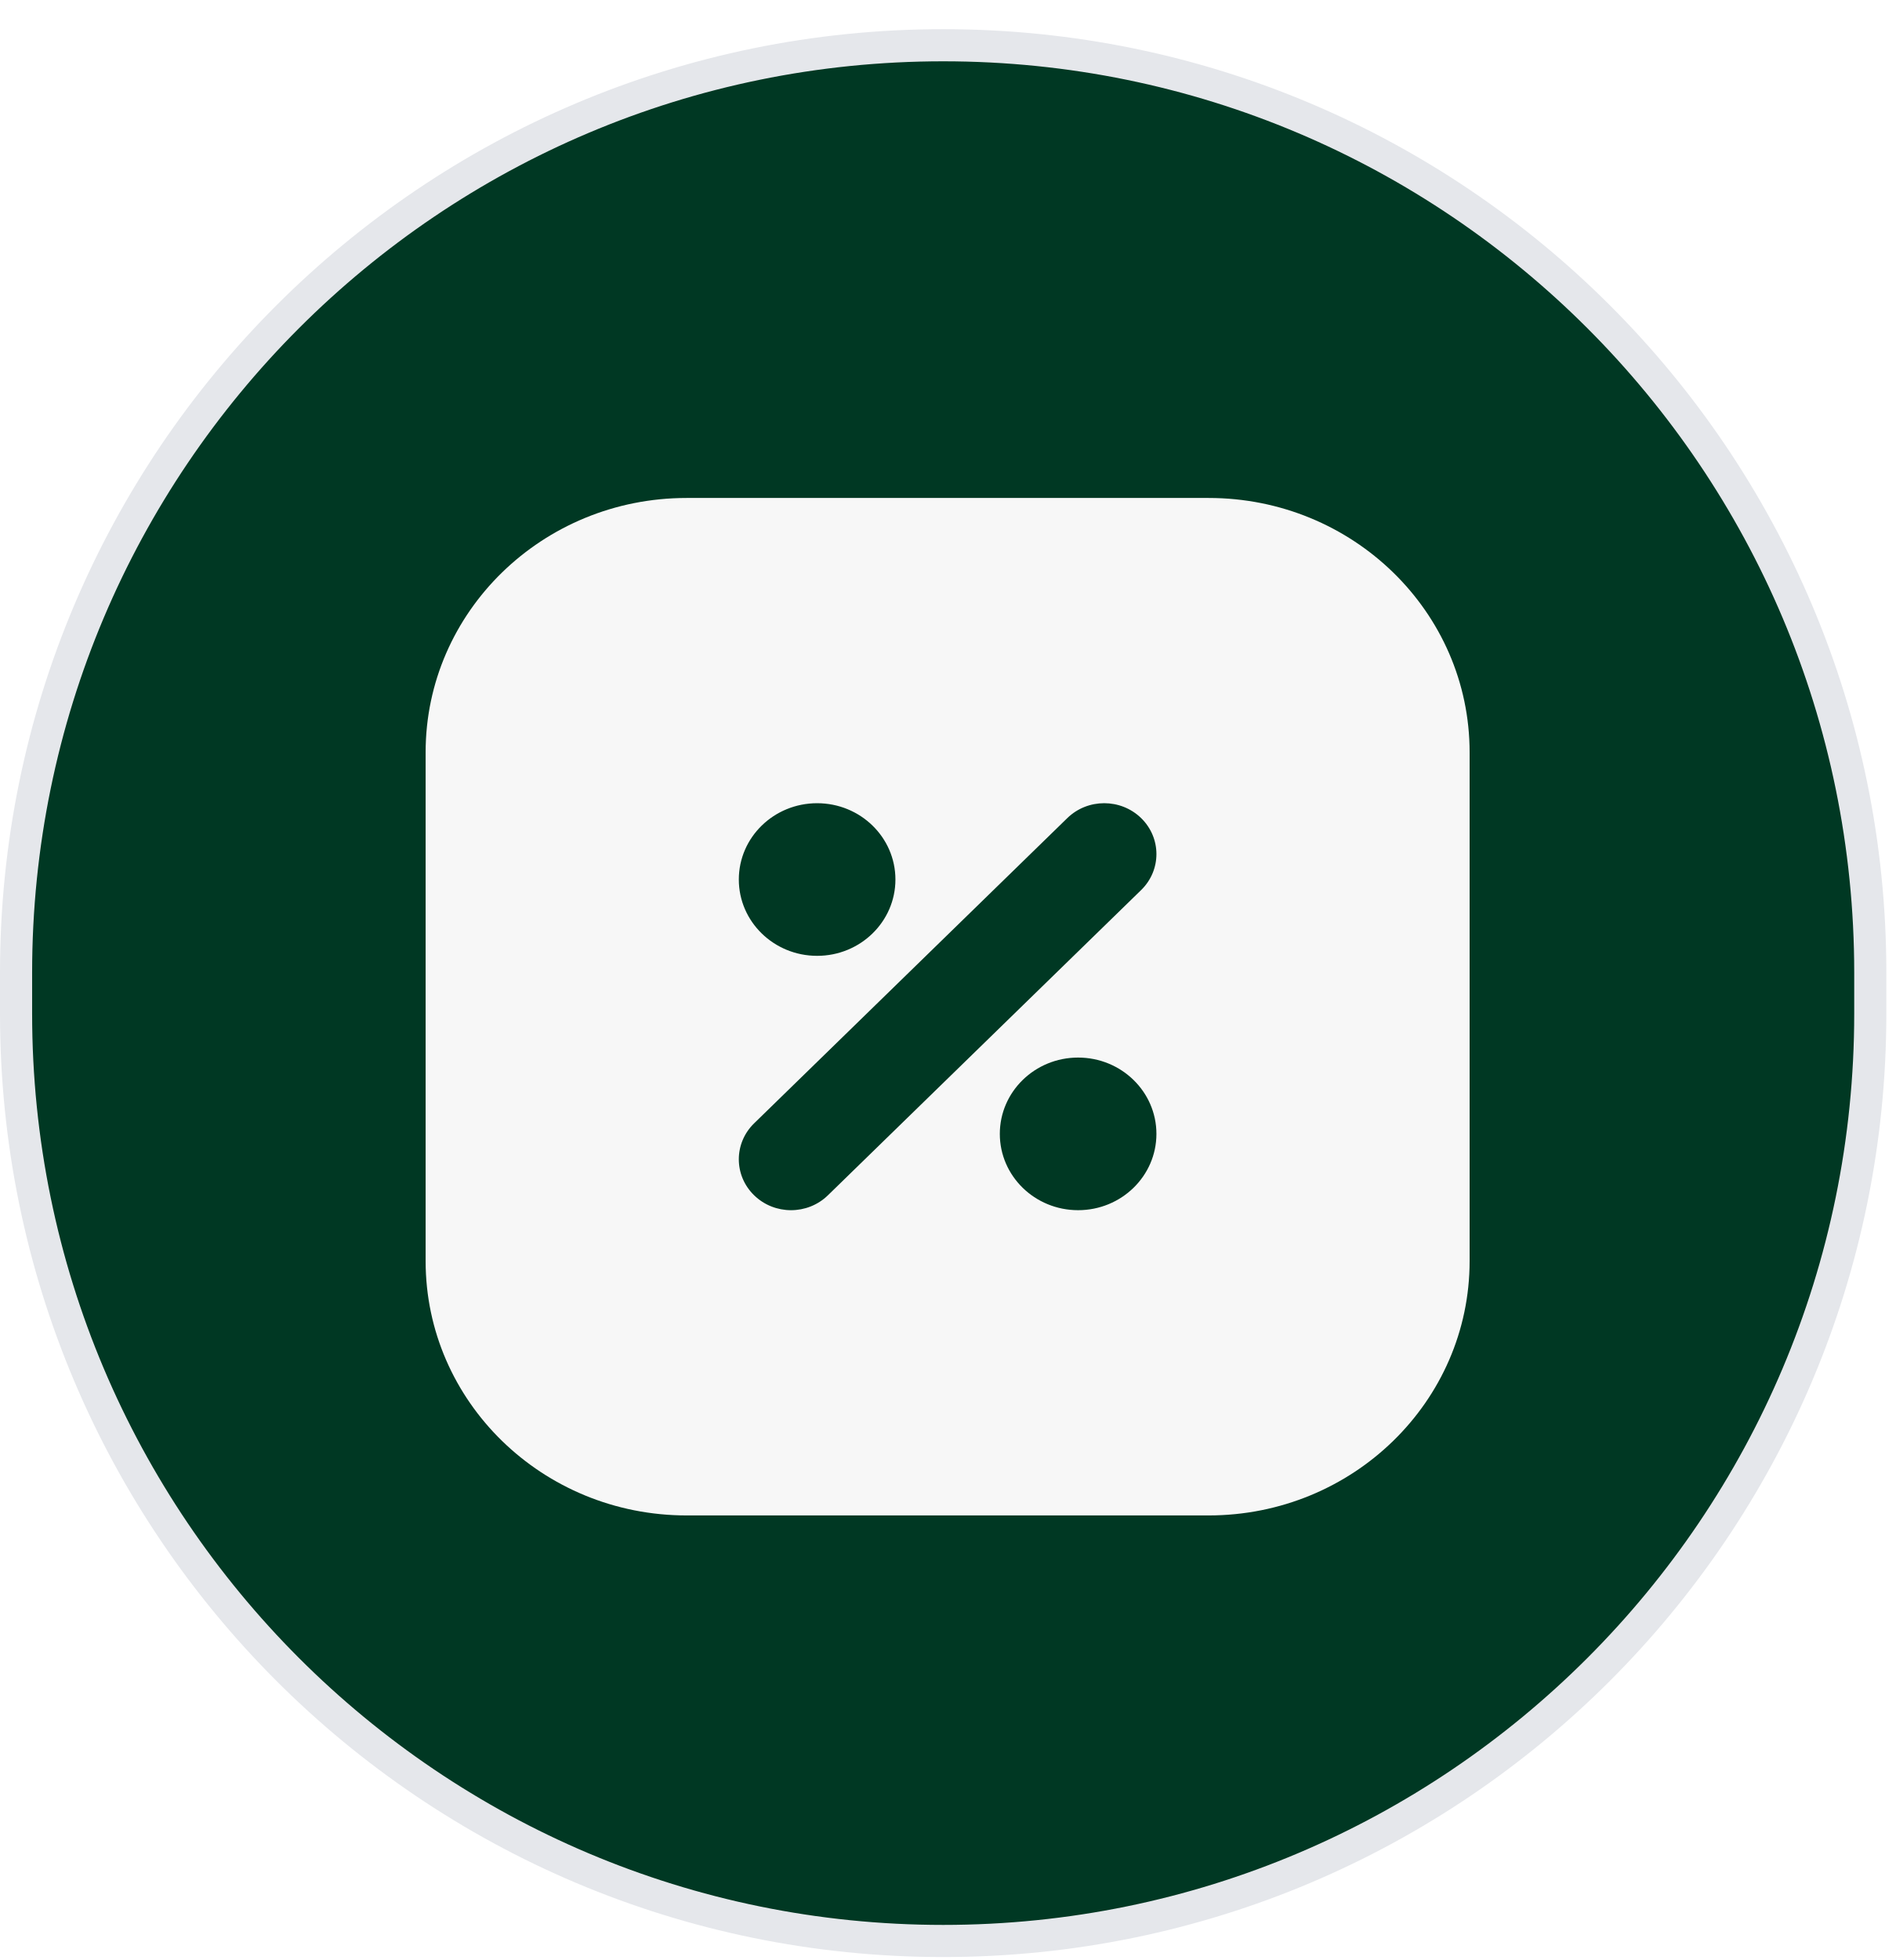
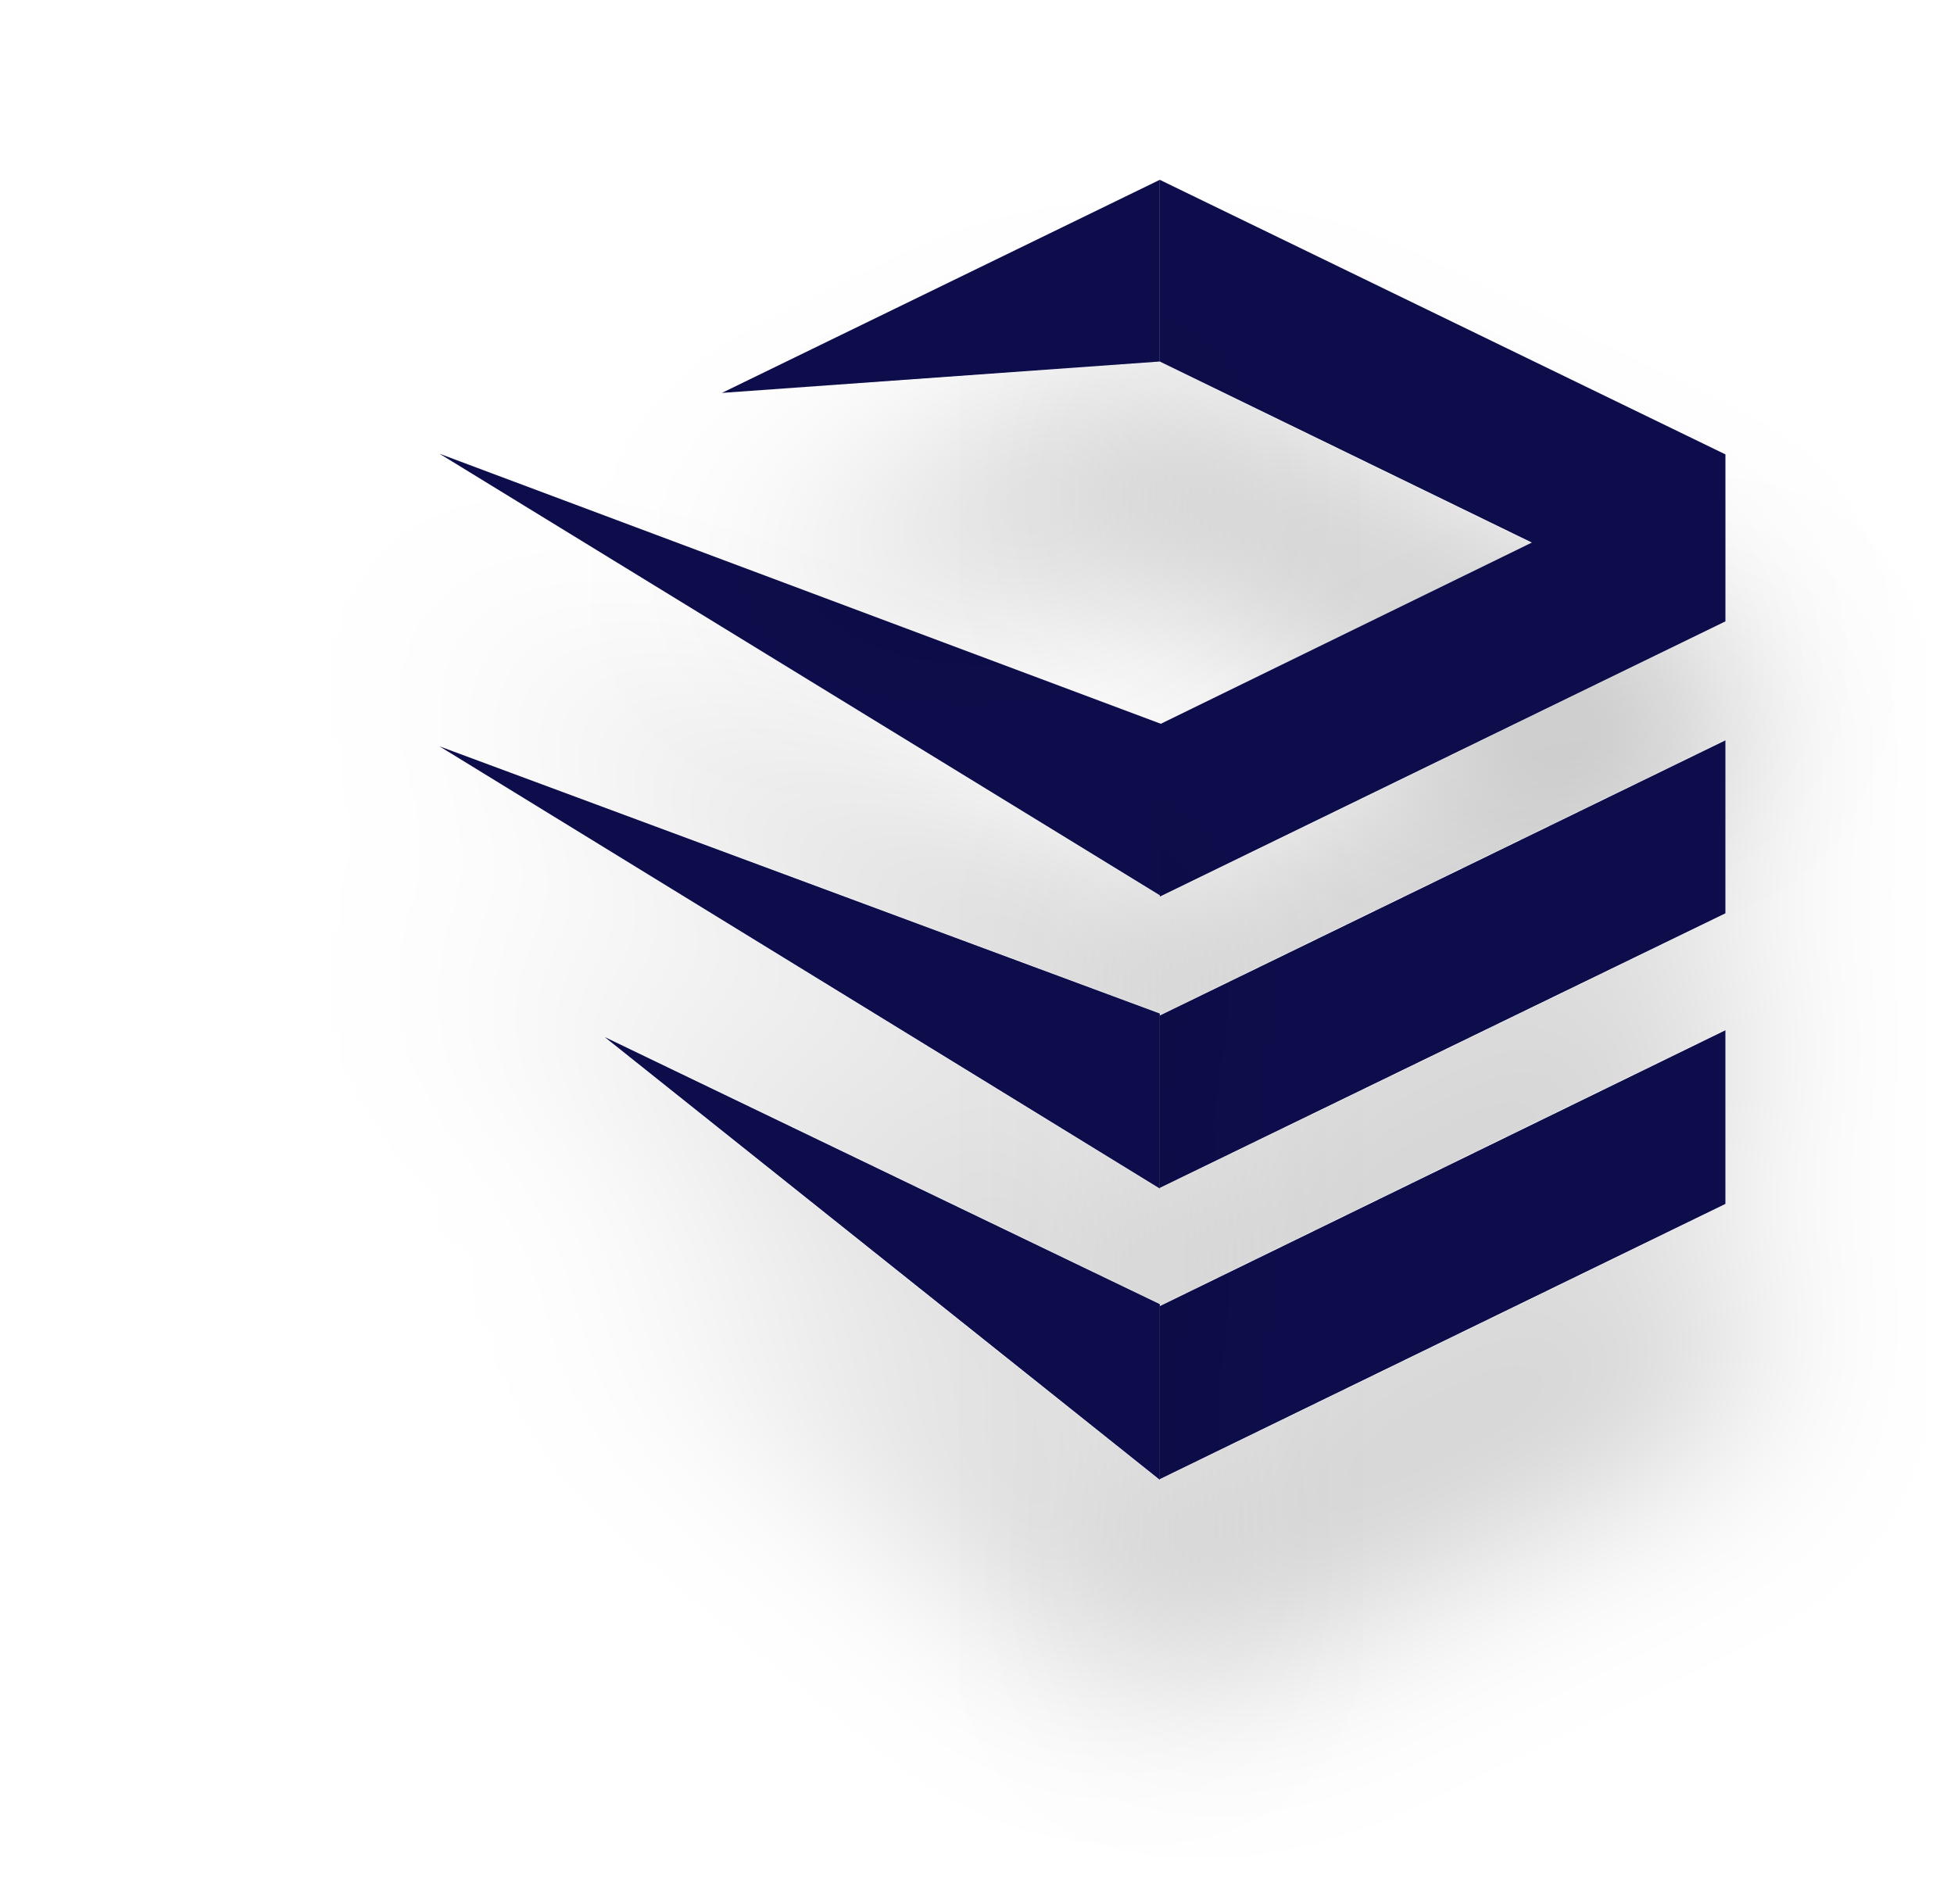
- <svg xmlns="http://www.w3.org/2000/svg" width="59" height="61" viewBox="0 0 59 61" fill="none">
-   <path d="M0.5 30.27C0.5 14.33 13.422 1.408 29.362 1.408C45.302 1.408 58.223 14.33 58.223 30.27V31.547C58.223 47.486 45.302 60.408 29.362 60.408C13.422 60.408 0.5 47.486 0.5 31.547V30.27Z" fill="#003823" stroke="#E5E7EB" />
-   <path fill-rule="evenodd" clip-rule="evenodd" d="M13.25 23.414C13.25 19.042 16.888 15.498 21.375 15.498H37.625C42.112 15.498 45.75 19.042 45.75 23.414V39.248C45.75 43.62 42.112 47.164 37.625 47.164H21.375C16.888 47.164 13.25 43.62 13.25 39.248V23.414ZM35.524 27.701C36.159 27.082 36.159 26.08 35.524 25.461C34.889 24.843 33.861 24.843 33.226 25.461L23.476 34.961C22.841 35.58 22.841 36.582 23.476 37.2C24.111 37.819 25.139 37.819 25.774 37.2L35.524 27.701ZM36 35.289C36 36.601 34.909 37.664 33.562 37.664C32.216 37.664 31.125 36.601 31.125 35.289C31.125 33.978 32.216 32.914 33.562 32.914C34.909 32.914 36 33.978 36 35.289ZM25.438 29.748C26.784 29.748 27.875 28.684 27.875 27.373C27.875 26.061 26.784 24.998 25.438 24.998C24.091 24.998 23 26.061 23 27.373C23 28.684 24.091 29.748 25.438 29.748Z" fill="#F7F7F7" />
+ <svg xmlns="http://www.w3.org/2000/svg" width="39" height="38" viewBox="0 0 39 38" fill="none">
+   <g filter="url(#filter0_d_2181_6611)">
+     <path d="M30.574 10.829L23.148 7.216L23.148 3.589L34.438 9.069L33.82 9.709L31.255 10.882L30.574 10.829Z" fill="#0D0D4C" />
+   </g>
+   <g filter="url(#filter1_d_2181_6611)">
+     <path fill-rule="evenodd" clip-rule="evenodd" d="M23.148 23.709L34.438 18.229L34.438 14.776L23.148 20.269L23.148 23.709ZM23.148 26.069L34.438 20.562L34.438 24.029L23.148 29.522L23.148 26.069ZM23.148 14.456L30.574 10.829L34.438 9.069L34.438 12.402L23.148 17.896" fill="#0D0D4C" />
+   </g>
+   <g filter="url(#filter2_d_2181_6611)">
+     <path fill-rule="evenodd" clip-rule="evenodd" d="M23.149 29.536L12.066 20.696L23.149 26.029M23.149 20.229L8.772 14.896L23.149 23.723L23.149 20.229ZM23.149 17.869L8.772 9.056L23.196 14.456L23.149 17.869Z" fill="#0D0D4C" />
+   </g>
+   <g filter="url(#filter3_d_2181_6611)">
+     <path fill-rule="evenodd" clip-rule="evenodd" d="M23.148 7.216L14.408 7.842L23.148 3.589L23.148 7.216Z" fill="#0D0D4C" />
+   </g>
+   <defs>
+     <filter id="filter0_d_2181_6611" x="19.148" y="3.589" width="19.289" height="15.293" filterUnits="userSpaceOnUse" color-interpolation-filters="sRGB">
+       <feFlood flood-opacity="0" result="BackgroundImageFix" />
+       <feColorMatrix in="SourceAlpha" type="matrix" values="0 0 0 0 0 0 0 0 0 0 0 0 0 0 0 0 0 0 127 0" result="hardAlpha" />
+       <feOffset dy="4" />
+       <feGaussianBlur stdDeviation="2" />
+       <feComposite in2="hardAlpha" operator="out" />
+       <feColorMatrix type="matrix" values="0 0 0 0 0 0 0 0 0 0 0 0 0 0 0 0 0 0 0.25 0" />
+       <feBlend mode="normal" in2="BackgroundImageFix" result="effect1_dropShadow_2181_6611" />
+       <feBlend mode="normal" in="SourceGraphic" in2="effect1_dropShadow_2181_6611" result="shape" />
+     </filter>
+     <filter id="filter1_d_2181_6611" x="19.148" y="9.069" width="19.289" height="28.453" filterUnits="userSpaceOnUse" color-interpolation-filters="sRGB">
+       <feFlood flood-opacity="0" result="BackgroundImageFix" />
+       <feColorMatrix in="SourceAlpha" type="matrix" values="0 0 0 0 0 0 0 0 0 0 0 0 0 0 0 0 0 0 127 0" result="hardAlpha" />
+       <feOffset dy="4" />
+       <feGaussianBlur stdDeviation="2" />
+       <feComposite in2="hardAlpha" operator="out" />
+       <feColorMatrix type="matrix" values="0 0 0 0 0 0 0 0 0 0 0 0 0 0 0 0 0 0 0.25 0" />
+       <feBlend mode="normal" in2="BackgroundImageFix" result="effect1_dropShadow_2181_6611" />
+       <feBlend mode="normal" in="SourceGraphic" in2="effect1_dropShadow_2181_6611" result="shape" />
+     </filter>
+     <filter id="filter2_d_2181_6611" x="4.772" y="9.056" width="22.424" height="28.48" filterUnits="userSpaceOnUse" color-interpolation-filters="sRGB">
+       <feFlood flood-opacity="0" result="BackgroundImageFix" />
+       <feColorMatrix in="SourceAlpha" type="matrix" values="0 0 0 0 0 0 0 0 0 0 0 0 0 0 0 0 0 0 127 0" result="hardAlpha" />
+       <feOffset dy="4" />
+       <feGaussianBlur stdDeviation="2" />
+       <feComposite in2="hardAlpha" operator="out" />
+       <feColorMatrix type="matrix" values="0 0 0 0 0 0 0 0 0 0 0 0 0 0 0 0 0 0 0.25 0" />
+       <feBlend mode="normal" in2="BackgroundImageFix" result="effect1_dropShadow_2181_6611" />
+       <feBlend mode="normal" in="SourceGraphic" in2="effect1_dropShadow_2181_6611" result="shape" />
+     </filter>
+     <filter id="filter3_d_2181_6611" x="10.408" y="3.589" width="16.74" height="12.253" filterUnits="userSpaceOnUse" color-interpolation-filters="sRGB">
+       <feFlood flood-opacity="0" result="BackgroundImageFix" />
+       <feColorMatrix in="SourceAlpha" type="matrix" values="0 0 0 0 0 0 0 0 0 0 0 0 0 0 0 0 0 0 127 0" result="hardAlpha" />
+       <feOffset dy="4" />
+       <feGaussianBlur stdDeviation="2" />
+       <feComposite in2="hardAlpha" operator="out" />
+       <feColorMatrix type="matrix" values="0 0 0 0 0 0 0 0 0 0 0 0 0 0 0 0 0 0 0.25 0" />
+       <feBlend mode="normal" in2="BackgroundImageFix" result="effect1_dropShadow_2181_6611" />
+       <feBlend mode="normal" in="SourceGraphic" in2="effect1_dropShadow_2181_6611" result="shape" />
+     </filter>
+   </defs>
</svg>
